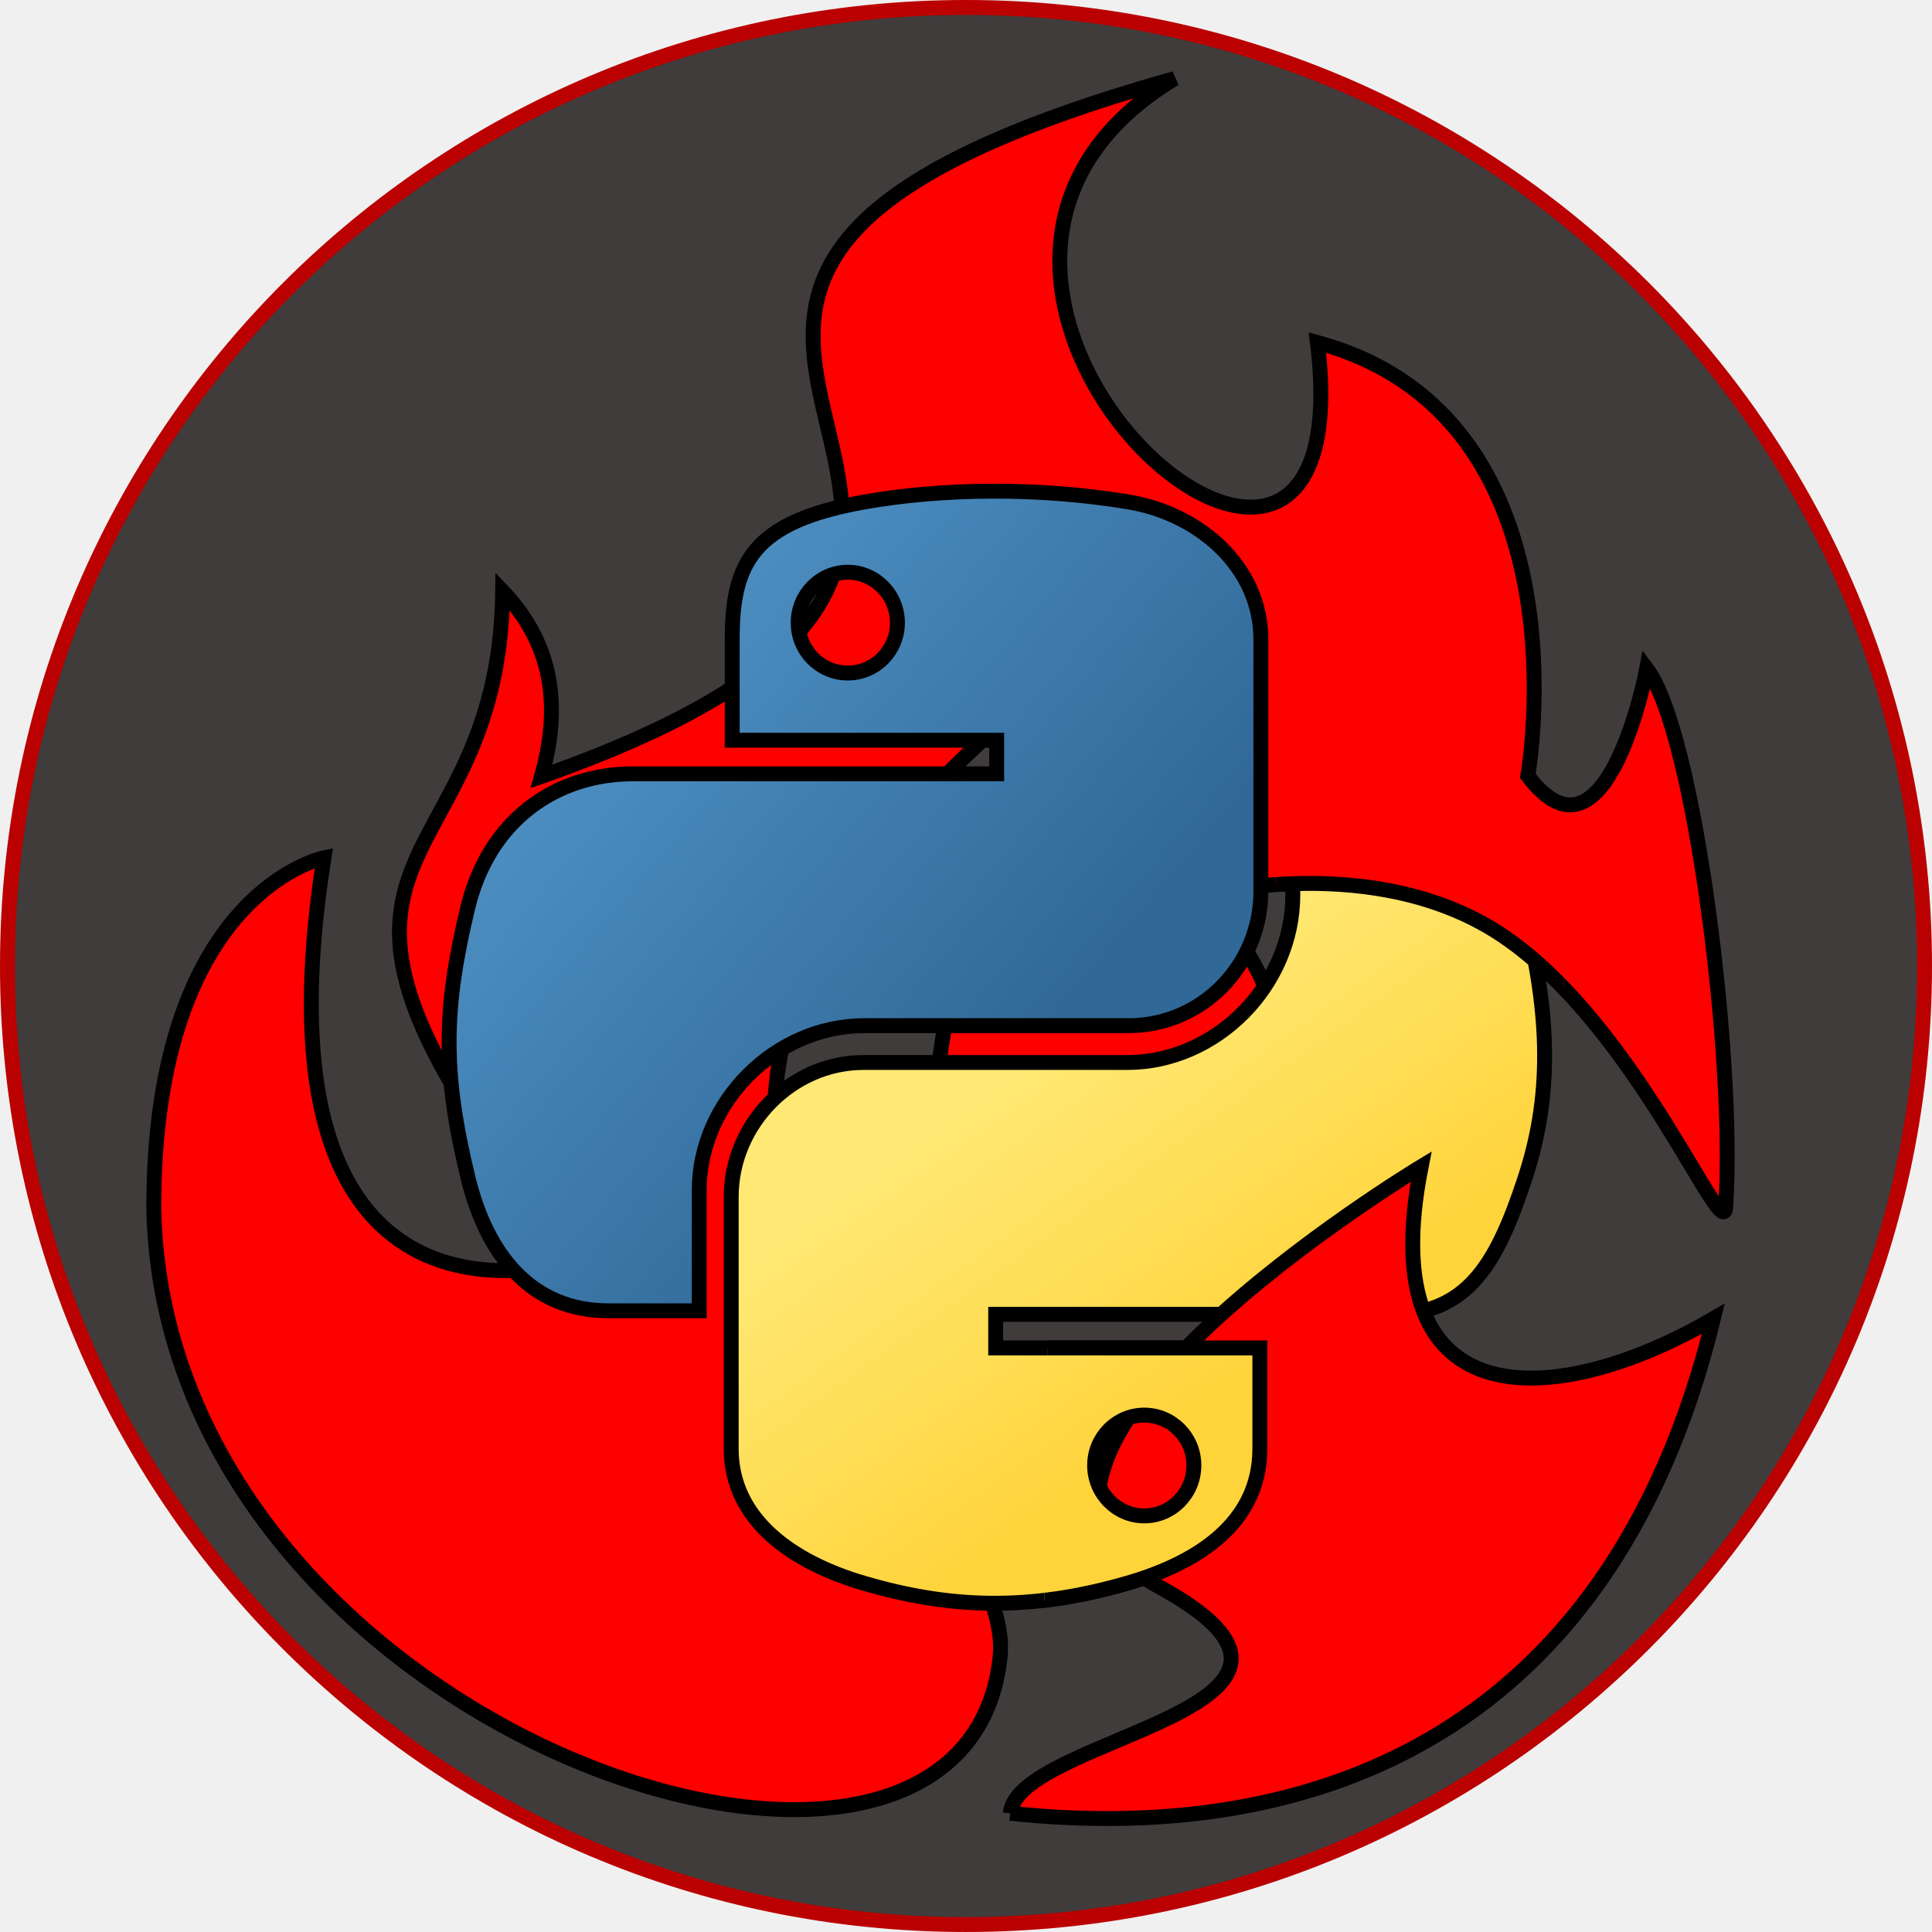
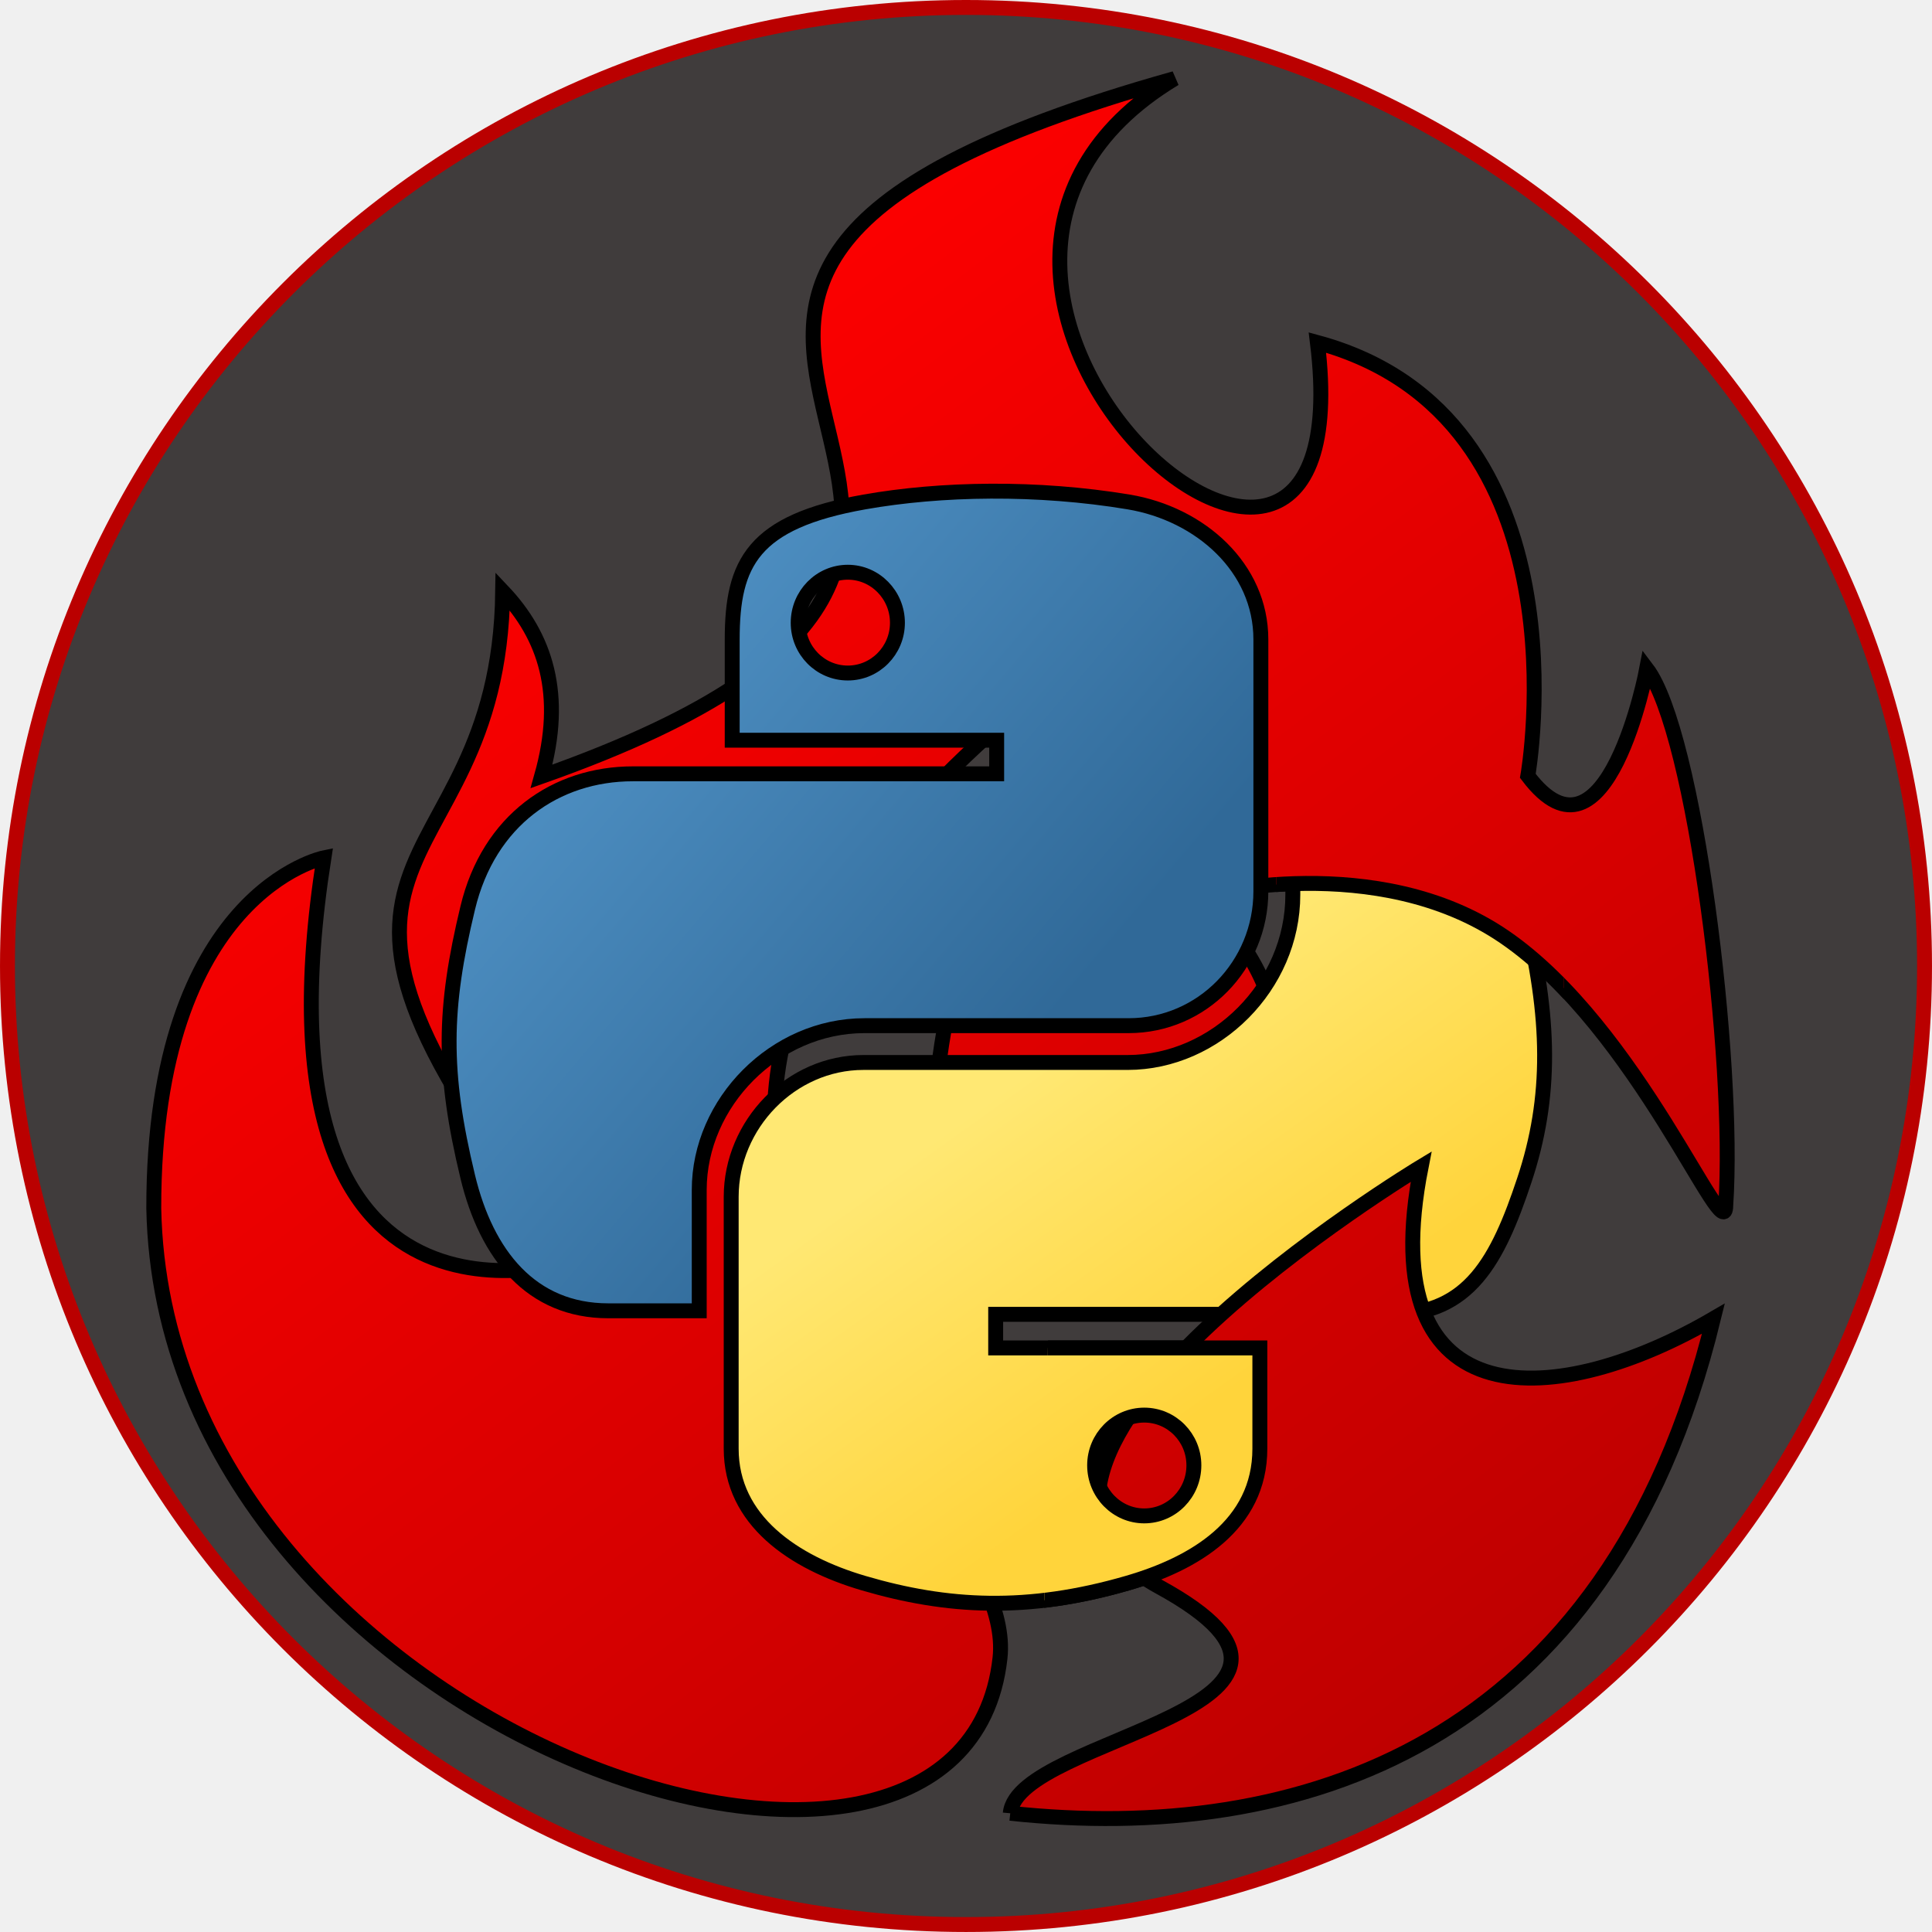
<svg xmlns="http://www.w3.org/2000/svg" xmlns:xlink="http://www.w3.org/1999/xlink" width="129.557mm" height="129.557mm" viewBox="0 0 129.557 129.557" version="1.1" id="svg8">
  <defs id="defs2">
+     <linearGradient id="linearGradient951">
+       <stop style="stop-color:#ff0000;stop-opacity:1" offset="0" id="stop947" />
+       <stop style="stop-color:#800000;stop-opacity:1" offset="1" id="stop949" />
+     </linearGradient>
+     <linearGradient id="linearGradient933">
+       <stop style="stop-color:#ff0000;stop-opacity:1" offset="0" id="stop929" />
+       <stop style="stop-color:#800000;stop-opacity:1" offset="1" id="stop931" />
+     </linearGradient>
    <linearGradient id="linearGradient4671">
      <stop style="stop-color:#ffd43b;stop-opacity:1;" offset="0" id="stop4673" />
      <stop style="stop-color:#ffe873;stop-opacity:1" offset="1" id="stop4675" />
    </linearGradient>
    <linearGradient id="linearGradient4689">
      <stop style="stop-color:#5a9fd4;stop-opacity:1;" offset="0" id="stop4691" />
      <stop style="stop-color:#306998;stop-opacity:1;" offset="1" id="stop4693" />
    </linearGradient>
    <clipPath clipPathUnits="userSpaceOnUse" id="clipPath1144">
      <g id="use1146" style="stroke:#000000;stroke-width:3.024;stroke-miterlimit:4;stroke-dasharray:none;stroke-opacity:1">
        <g id="g2562" transform="translate(-1.6,0.8)" style="stroke:#000000;stroke-width:3.024;stroke-miterlimit:4;stroke-dasharray:none;stroke-opacity:1">
          <path style="fill:url(#linearGradient2566);fill-opacity:1;stroke:#000000;stroke-width:3.024;stroke-miterlimit:4;stroke-dasharray:none;stroke-opacity:1" d="m 60.51,6.398 c -4.584,0.021 -8.961,0.412 -12.812,1.094 C 36.351,9.496 34.291,13.692 34.291,21.429 v 10.219 h 26.812 v 3.406 h -26.812 -10.062 c -7.792,0 -14.616,4.684 -16.75,13.594 -2.462,10.213 -2.571,16.586 0,27.25 1.906,7.938 6.458,13.594 14.25,13.594 h 9.219 v -12.25 c 0,-8.85 7.657,-16.656 16.75,-16.656 h 26.781 c 7.455,0 13.406,-6.138 13.406,-13.625 v -25.531 c 0,-7.266 -6.13,-12.725 -13.406,-13.938 -4.606,-0.767 -9.385,-1.115 -13.969,-1.094 z m -14.5,8.219 c 2.77,0 5.031,2.299 5.031,5.125 -2e-6,2.816 -2.262,5.094 -5.031,5.094 -2.779,-1e-6 -5.031,-2.277 -5.031,-5.094 -1e-6,-2.826 2.252,-5.125 5.031,-5.125 z" id="path2558" />
          <path style="fill:url(#linearGradient2568);fill-opacity:1;stroke:#000000;stroke-width:3.024;stroke-miterlimit:4;stroke-dasharray:none;stroke-opacity:1" d="m 91.229,35.054 v 11.906 c 0,9.231 -7.826,17 -16.75,17 h -26.781 c -7.336,0 -13.406,6.278 -13.406,13.625 v 25.531 c 0,7.266 6.319,11.54 13.406,13.625 8.487,2.496 16.626,2.947 26.781,0 6.75,-1.954 13.406,-5.888 13.406,-13.625 V 92.898 h -26.781 v -3.406 h 26.781 13.406 c 7.792,0 10.696,-5.435 13.406,-13.594 2.799,-8.399 2.68,-16.476 0,-27.25 -1.926,-7.757 -5.604,-13.594 -13.406,-13.594 z m -15.062,64.656 c 2.779,3e-6 5.031,2.277 5.031,5.094 -2e-6,2.826 -2.252,5.125 -5.031,5.125 -2.77,0 -5.031,-2.299 -5.031,-5.125 2e-6,-2.816 2.262,-5.094 5.031,-5.094 z" id="path2560" />
        </g>
      </g>
    </clipPath>
    <mask maskUnits="userSpaceOnUse" id="mask1257">
      <rect style="fill:#ffffff;fill-opacity:1;stroke:#000000;stroke-width:0.378;stroke-miterlimit:4;stroke-dasharray:none;stroke-opacity:1" id="rect1259" width="87.967" height="72.42" x="337.963" y="385.972" />
    </mask>
    <linearGradient xlink:href="#linearGradient4689" id="linearGradient2509" gradientUnits="userSpaceOnUse" gradientTransform="matrix(0.3720974,0,0,0.3756898,10.38963,29.66969)" x1="26.649" y1="20.604" x2="135.665" y2="114.398" />
    <linearGradient xlink:href="#linearGradient4671" id="linearGradient2554" gradientUnits="userSpaceOnUse" gradientTransform="matrix(0.3720974,0,0,0.3756898,10.32128,29.90577)" x1="150.961" y1="192.352" x2="112.031" y2="137.273" />
    <linearGradient xlink:href="#linearGradient4689" id="linearGradient2566" gradientUnits="userSpaceOnUse" gradientTransform="matrix(0.562541,0,0,0.567972,-9.399749,-5.305317)" x1="26.649" y1="20.604" x2="135.665" y2="114.398" />
    <linearGradient xlink:href="#linearGradient4671" id="linearGradient2568" gradientUnits="userSpaceOnUse" gradientTransform="matrix(0.562541,0,0,0.567972,-9.399749,-5.305317)" x1="150.961" y1="192.352" x2="112.031" y2="137.273" />
    <linearGradient xlink:href="#linearGradient4671" id="linearGradient2597" gradientUnits="userSpaceOnUse" gradientTransform="matrix(0.3720974,0,0,0.3756898,60.58301,119.5671)" x1="150.961" y1="192.352" x2="112.031" y2="137.273" />
    <clipPath clipPathUnits="userSpaceOnUse" id="clipPath2630">
      <path style="fill:none;stroke:#000000;stroke-width:0.265px;stroke-linecap:butt;stroke-linejoin:miter;stroke-opacity:1" d="m 125.951,144.373 0.095,10.583 5.953,0.661 13.324,6.048 v -7.749 l -4.536,-8.221 -8.788,-1.606" id="path2632" />
    </clipPath>
    <clipPath clipPathUnits="userSpaceOnUse" id="clipPath2646">
      <path style="fill:none;stroke:#000000;stroke-width:0.265px;stroke-linecap:butt;stroke-linejoin:miter;stroke-opacity:1" d="m 110.738,183.21 -0.283,19.938 c 0,0 18.521,-0.756 18.521,-1.228 0,-0.472 -2.079,-18.426 -2.079,-18.426" id="path2648" />
    </clipPath>
+     <linearGradient xlink:href="#linearGradient951" id="linearGradient935" x1="78.592" y1="116.564" x2="209.159" y2="288.953" gradientUnits="userSpaceOnUse" />
+     <linearGradient xlink:href="#linearGradient951" id="linearGradient937" x1="78.592" y1="116.564" x2="209.159" y2="288.953" gradientUnits="userSpaceOnUse" />
+     <linearGradient xlink:href="#linearGradient933" id="linearGradient939" x1="78.592" y1="116.564" x2="209.159" y2="288.953" gradientUnits="userSpaceOnUse" />
  </defs>
  <g id="layer1" transform="translate(9.811455,4.787056)">
    <circle style="fill:#060000;fill-opacity:0.748;stroke:#ba0000;stroke-width:1;stroke-miterlimit:4;stroke-dasharray:none;stroke-opacity:1" id="path868" cx="54.967" cy="59.991" r="64.278" />
  </g>
  <g id="g1152" style="display:inline" transform="translate(-40.45027,-94.13529)">
-     <path style="fill:#ff0000;fill-opacity:1;stroke:#000000;stroke-width:1;stroke-linecap:butt;stroke-linejoin:miter;stroke-miterlimit:4;stroke-dasharray:none;stroke-opacity:1" d="m 156.176,174.978 c 0.658,-9.719 -2.082,-31.781 -5.296,-36.006 0,0 -2.684,14.204 -7.976,7.19 0,0 4.262,-24.07 -14.11,-29.058 3.399,27.732 -32.502,-3.861 -9.572,-17.7 -52.702,14.765 4.397,30.267 -42.456,46.794 1.559,-5.522 0.246,-9.406 -2.604,-12.414 -0.263,20.828 -18.338,15.903 4.987,44.839 0,0 -22.391,7.635 -16.979,-26.965 0,0 -11.43,2.303 -11.408,23.509 0.685,35.181 54.248,52.887 56.747,30.152 1.402,-12.751 -37.78,-33.751 4.707,-66.458 0,0 -15.796,31.68 -5.652,39.688 0,0 31.41,-6.47 14.503,-24.374 0,0 11.723,-3.059 20.268,2.787 8.988,6.149 14.819,21.145 14.841,18.018 z" id="path1148" />
+     <path style="fill:url(#linearGradient937);fill-opacity:1;stroke:#000000;stroke-width:1;stroke-linecap:butt;stroke-linejoin:miter;stroke-miterlimit:4;stroke-dasharray:none;stroke-opacity:1" d="m 156.176,174.978 c 0.658,-9.719 -2.082,-31.781 -5.296,-36.006 0,0 -2.684,14.204 -7.976,7.19 0,0 4.262,-24.07 -14.11,-29.058 3.399,27.732 -32.502,-3.861 -9.572,-17.7 -52.702,14.765 4.397,30.267 -42.456,46.794 1.559,-5.522 0.246,-9.406 -2.604,-12.414 -0.263,20.828 -18.338,15.903 4.987,44.839 0,0 -22.391,7.635 -16.979,-26.965 0,0 -11.43,2.303 -11.408,23.509 0.685,35.181 54.248,52.887 56.747,30.152 1.402,-12.751 -37.78,-33.751 4.707,-66.458 0,0 -15.796,31.68 -5.652,39.688 0,0 31.41,-6.47 14.503,-24.374 0,0 11.723,-3.059 20.268,2.787 8.988,6.149 14.819,21.145 14.841,18.018 z" id="path1148" />
  </g>
  <g id="layer6" style="display:inline" transform="translate(9.811455,-4.473953)">
    <path style="display:inline;fill:url(#linearGradient2509);fill-opacity:1;stroke:#000000;stroke-width:1;stroke-miterlimit:4;stroke-dasharray:none;stroke-opacity:1;image-rendering:auto" d="m 56.632,37.411 c -3.032,0.014 -5.927,0.273 -8.475,0.723 -7.505,1.326 -8.868,4.101 -8.868,9.219 v 6.759 h 17.735 v 2.253 h -17.735 -6.656 c -5.154,0 -9.668,3.098 -11.079,8.992 -1.628,6.755 -1.701,10.971 0,18.025 1.261,5.251 4.271,8.992 9.426,8.992 h 6.098 v -8.103 c 0,-5.854 5.065,-11.017 11.079,-11.017 h 17.715 c 4.931,0 8.868,-4.06 8.868,-9.012 V 47.353 c 0,-4.806 -4.055,-8.417 -8.868,-9.219 -3.047,-0.507 -6.208,-0.738 -9.24,-0.723 z m -9.591,5.436 c 1.832,0 3.328,1.52 3.328,3.39 0,1.863 -1.496,3.369 -3.328,3.369 -1.839,-1e-6 -3.328,-1.506 -3.328,-3.369 0,-1.87 1.489,-3.39 3.328,-3.39 z" id="path1948-3" />
    <path style="display:inline;fill:url(#linearGradient2554);fill-opacity:1;stroke:#000000;stroke-width:1;stroke-miterlimit:4;stroke-dasharray:none;stroke-opacity:1;image-rendering:auto" d="m 76.883,56.602 v 7.875 c 0,6.106 -5.176,11.245 -11.079,11.245 h -17.715 c -4.852,0 -8.868,4.153 -8.868,9.012 v 16.888 c 0,4.806 4.179,7.633 8.868,9.012 5.614,1.651 10.998,1.949 17.715,0 4.465,-1.293 8.868,-3.894 8.868,-9.012 v -6.759 h -17.715 v -2.253 h 17.715 8.868 c 5.154,0 7.075,-3.595 8.868,-8.992 1.852,-5.556 1.773,-10.898 0,-18.025 -1.274,-5.131 -3.707,-8.992 -8.868,-8.992 z m -9.963,42.767 c 1.839,0 3.328,1.506 3.328,3.369 -1e-5,1.87 -1.489,3.39 -3.328,3.39 -1.832,0 -3.328,-1.52 -3.328,-3.39 0,-1.863 1.496,-3.369 3.328,-3.369 z" id="path1950-1" />
  </g>
  <g id="layer2" style="display:inline" transform="translate(-40.45027,-94.13529)">
-     <path style="fill:#ff0000;stroke:#000000;stroke-width:1;stroke-linecap:butt;stroke-linejoin:miter;stroke-miterlimit:4;stroke-dasharray:none;stroke-opacity:1" d="m 108.196,215.73 c 19.172,2.056 40.099,-4.268 47.153,-33.167 -10.212,5.958 -23.017,7.166 -19.599,-10.196 0,0 -32.893,19.818 -17.598,28.161 15.002,8.184 -9.483,10.015 -9.955,15.202" id="path995" />
+     <path style="fill:url(#linearGradient935);stroke:#000000;stroke-width:1;stroke-linecap:butt;stroke-linejoin:miter;stroke-miterlimit:4;stroke-dasharray:none;stroke-opacity:1;fill-opacity:1" d="m 108.196,215.73 c 19.172,2.056 40.099,-4.268 47.153,-33.167 -10.212,5.958 -23.017,7.166 -19.599,-10.196 0,0 -32.893,19.818 -17.598,28.161 15.002,8.184 -9.483,10.015 -9.955,15.202" id="path995" />
  </g>
  <g id="g1210" style="display:inline;opacity:1" transform="translate(-40.45027,-94.13529)">
    <path style="display:inline;fill:url(#linearGradient2597);fill-opacity:1;stroke:#000000;stroke-width:1;stroke-miterlimit:4;stroke-dasharray:none;stroke-opacity:1;image-rendering:auto" d="m 127.145,146.263 v 7.875 c 0,6.106 -5.176,11.245 -11.079,11.245 H 98.351 c -4.852,0 -8.868,4.153 -8.868,9.012 v 16.888 c 0,4.806 4.179,7.633 8.868,9.012 5.614,1.651 10.998,1.949 17.715,0 4.465,-1.293 8.868,-3.894 8.868,-9.012 v -6.759 h -17.715 v -2.253 h 17.715 8.868 c 5.154,0 7.075,-3.595 8.868,-8.992 1.852,-5.556 1.773,-10.898 0,-18.025 -1.274,-5.131 -3.707,-8.992 -8.868,-8.992 z m -9.963,42.767 c 1.839,0 3.328,1.506 3.328,3.369 -1e-5,1.87 -1.489,3.39 -3.328,3.39 -1.832,0 -3.328,-1.52 -3.328,-3.39 0,-1.863 1.496,-3.369 3.328,-3.369 z" id="path1950-1-4" mask="none" clip-path="url(#clipPath2646)" />
  </g>
  <g id="g1233" style="display:inline;opacity:1" transform="translate(-40.45027,-94.13529)">
-     <path style="fill:#ff0000;fill-opacity:1;stroke:#000000;stroke-width:1;stroke-linecap:butt;stroke-linejoin:miter;stroke-miterlimit:4;stroke-dasharray:none;stroke-opacity:1" d="m 156.176,174.978 c 0.83,-12.254 -0.865,-25.399 -13.356,-30.618 -20.106,-8.402 -0.396,-24.316 -0.396,-24.316 -8.159,-1.218 -21.496,8.042 -21.496,8.042 2.776,-33.677 -37.099,-37.825 -37.099,-37.825 7.18,12.161 26.578,39.977 -7.064,55.937 1.559,-5.522 0.246,-9.406 -2.604,-12.414 -0.263,20.828 -18.338,15.903 4.987,44.839 0,0 -22.391,7.635 -16.979,-26.965 0,0 -11.43,2.303 -11.408,23.509 0.685,35.181 54.248,52.887 56.747,30.152 1.402,-12.751 -37.78,-33.751 4.707,-66.458 0,0 -15.796,31.68 -5.652,39.688 0,0 31.41,-6.47 14.503,-24.374 0,0 11.723,-3.059 20.268,2.787 8.988,6.149 14.819,21.145 14.841,18.018 z" id="path1231" mask="none" clip-path="url(#clipPath2630)" />
+     <path style="fill:url(#linearGradient939);fill-opacity:1;stroke:#000000;stroke-width:1;stroke-linecap:butt;stroke-linejoin:miter;stroke-miterlimit:4;stroke-dasharray:none;stroke-opacity:1" d="m 156.176,174.978 c 0.83,-12.254 -0.865,-25.399 -13.356,-30.618 -20.106,-8.402 -0.396,-24.316 -0.396,-24.316 -8.159,-1.218 -21.496,8.042 -21.496,8.042 2.776,-33.677 -37.099,-37.825 -37.099,-37.825 7.18,12.161 26.578,39.977 -7.064,55.937 1.559,-5.522 0.246,-9.406 -2.604,-12.414 -0.263,20.828 -18.338,15.903 4.987,44.839 0,0 -22.391,7.635 -16.979,-26.965 0,0 -11.43,2.303 -11.408,23.509 0.685,35.181 54.248,52.887 56.747,30.152 1.402,-12.751 -37.78,-33.751 4.707,-66.458 0,0 -15.796,31.68 -5.652,39.688 0,0 31.41,-6.47 14.503,-24.374 0,0 11.723,-3.059 20.268,2.787 8.988,6.149 14.819,21.145 14.841,18.018 z" id="path1231" mask="none" clip-path="url(#clipPath2630)" />
  </g>
</svg>
